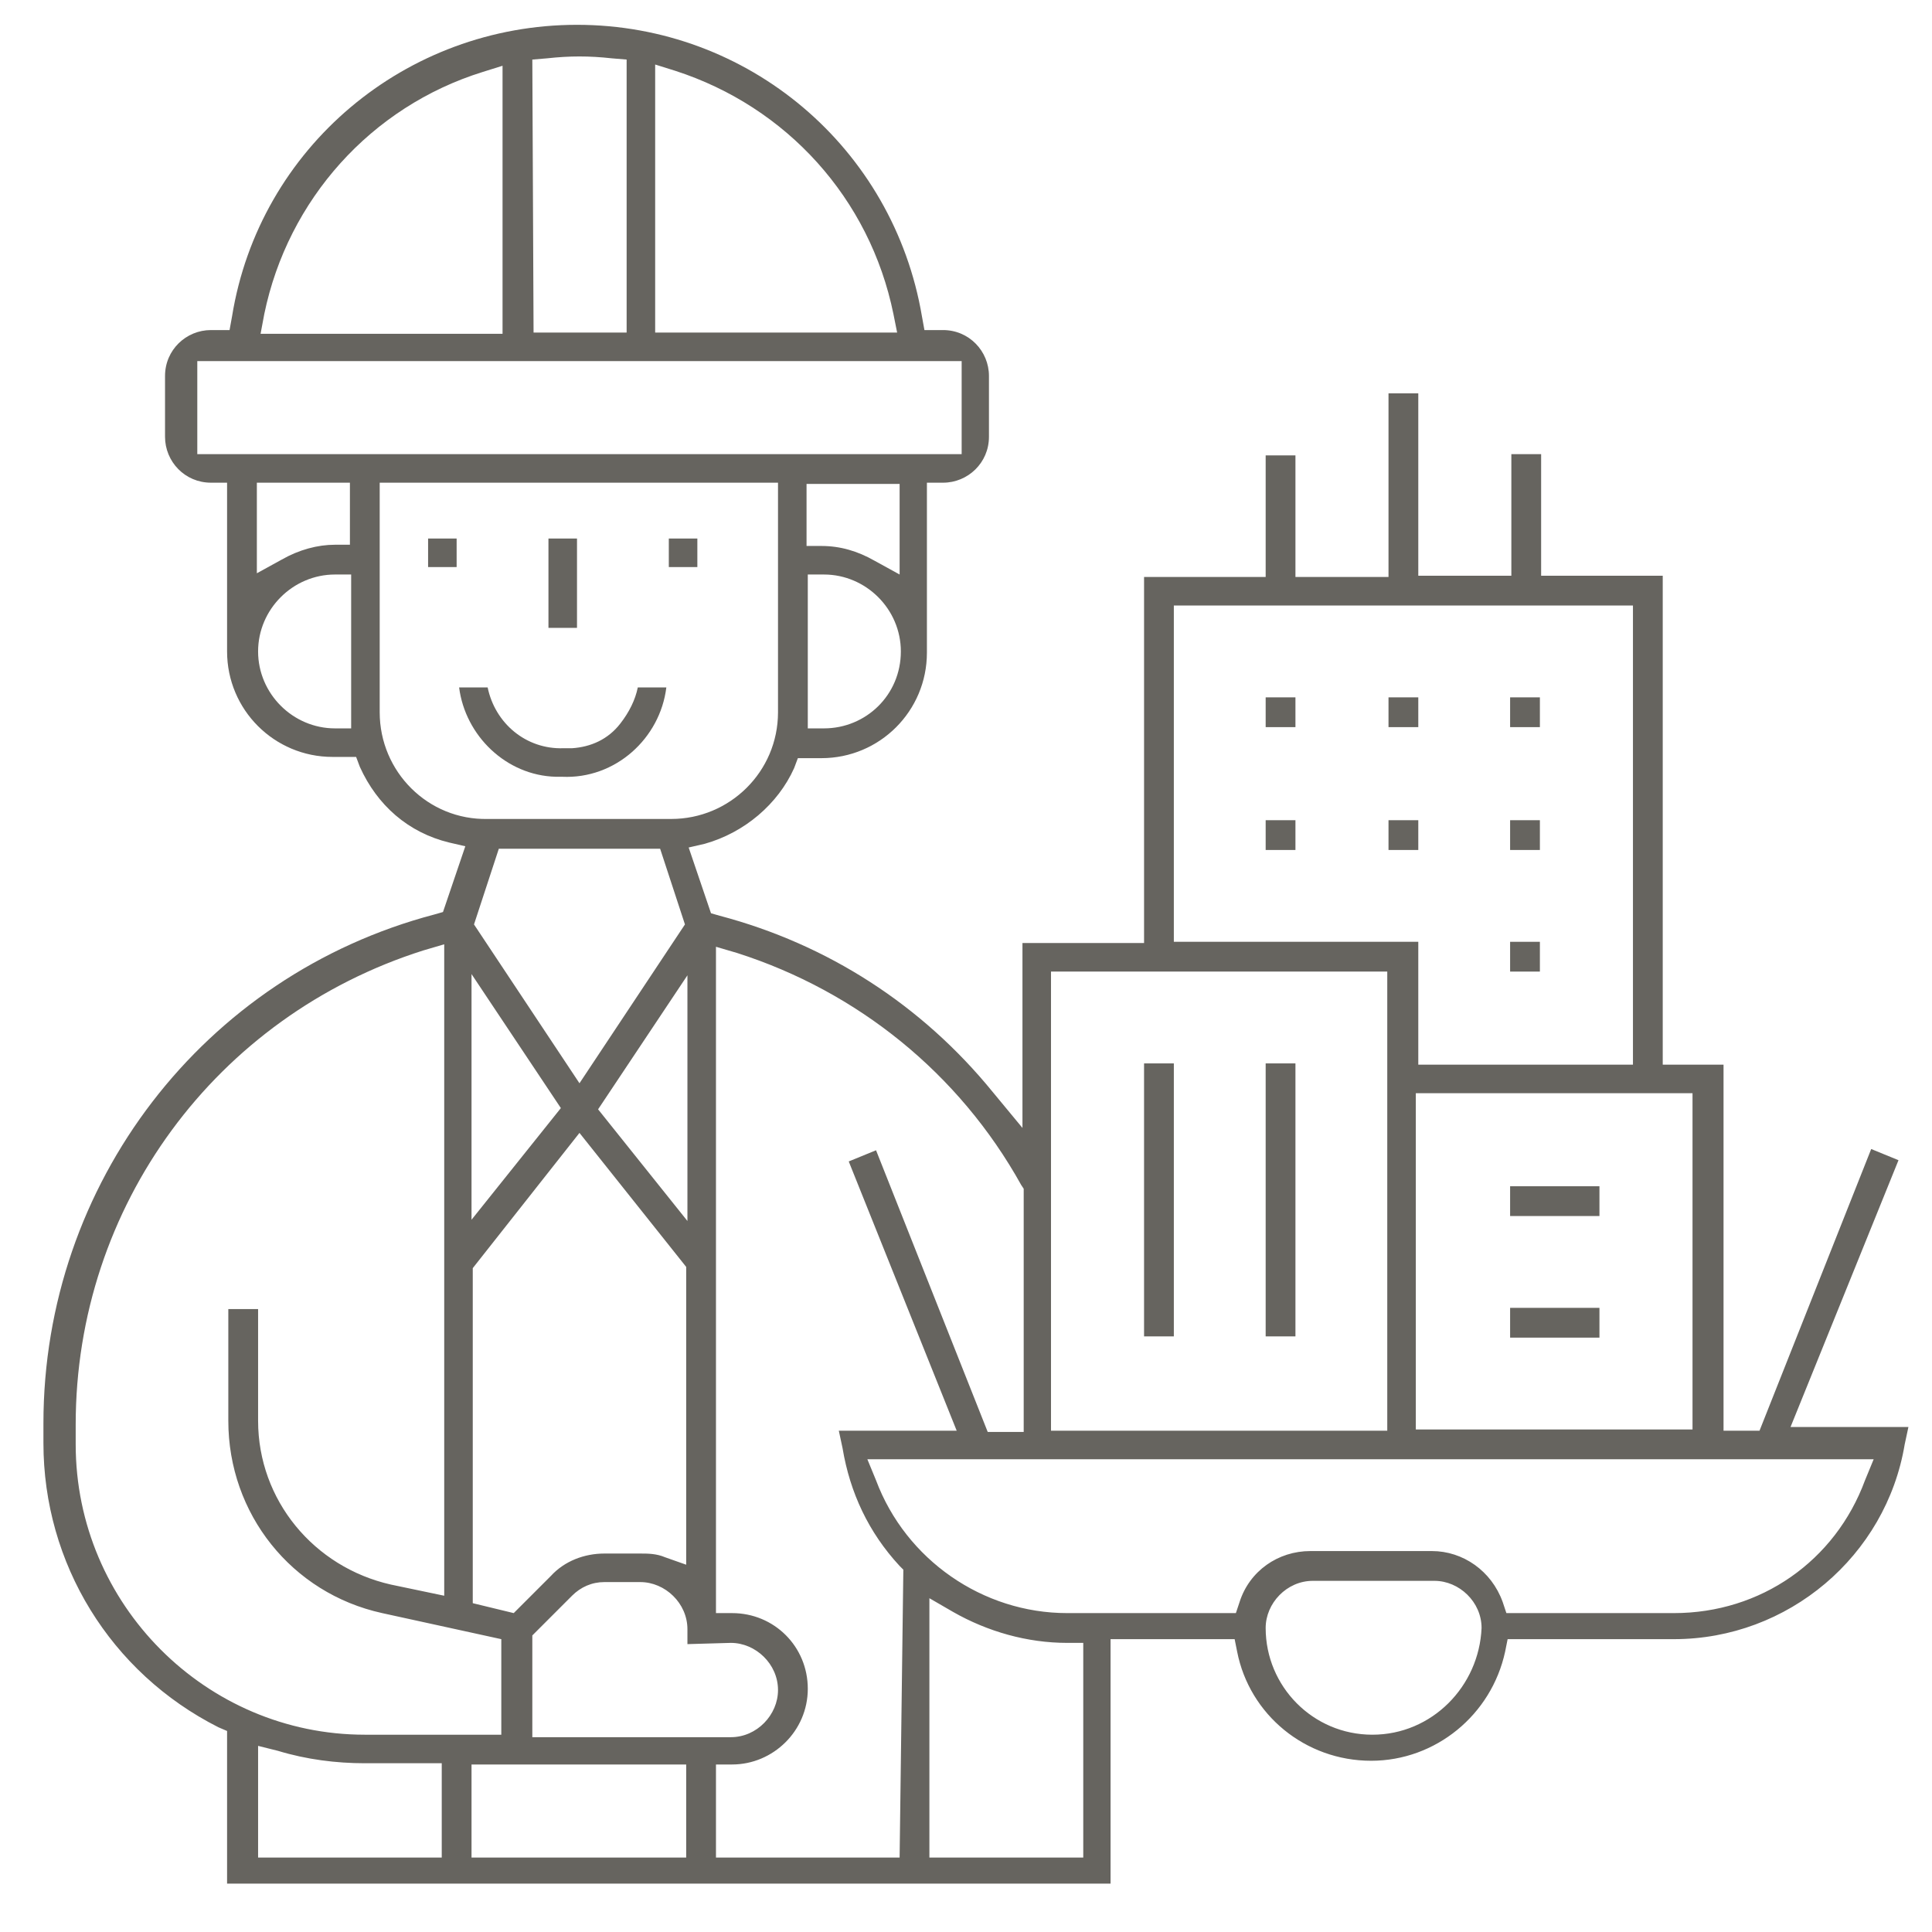
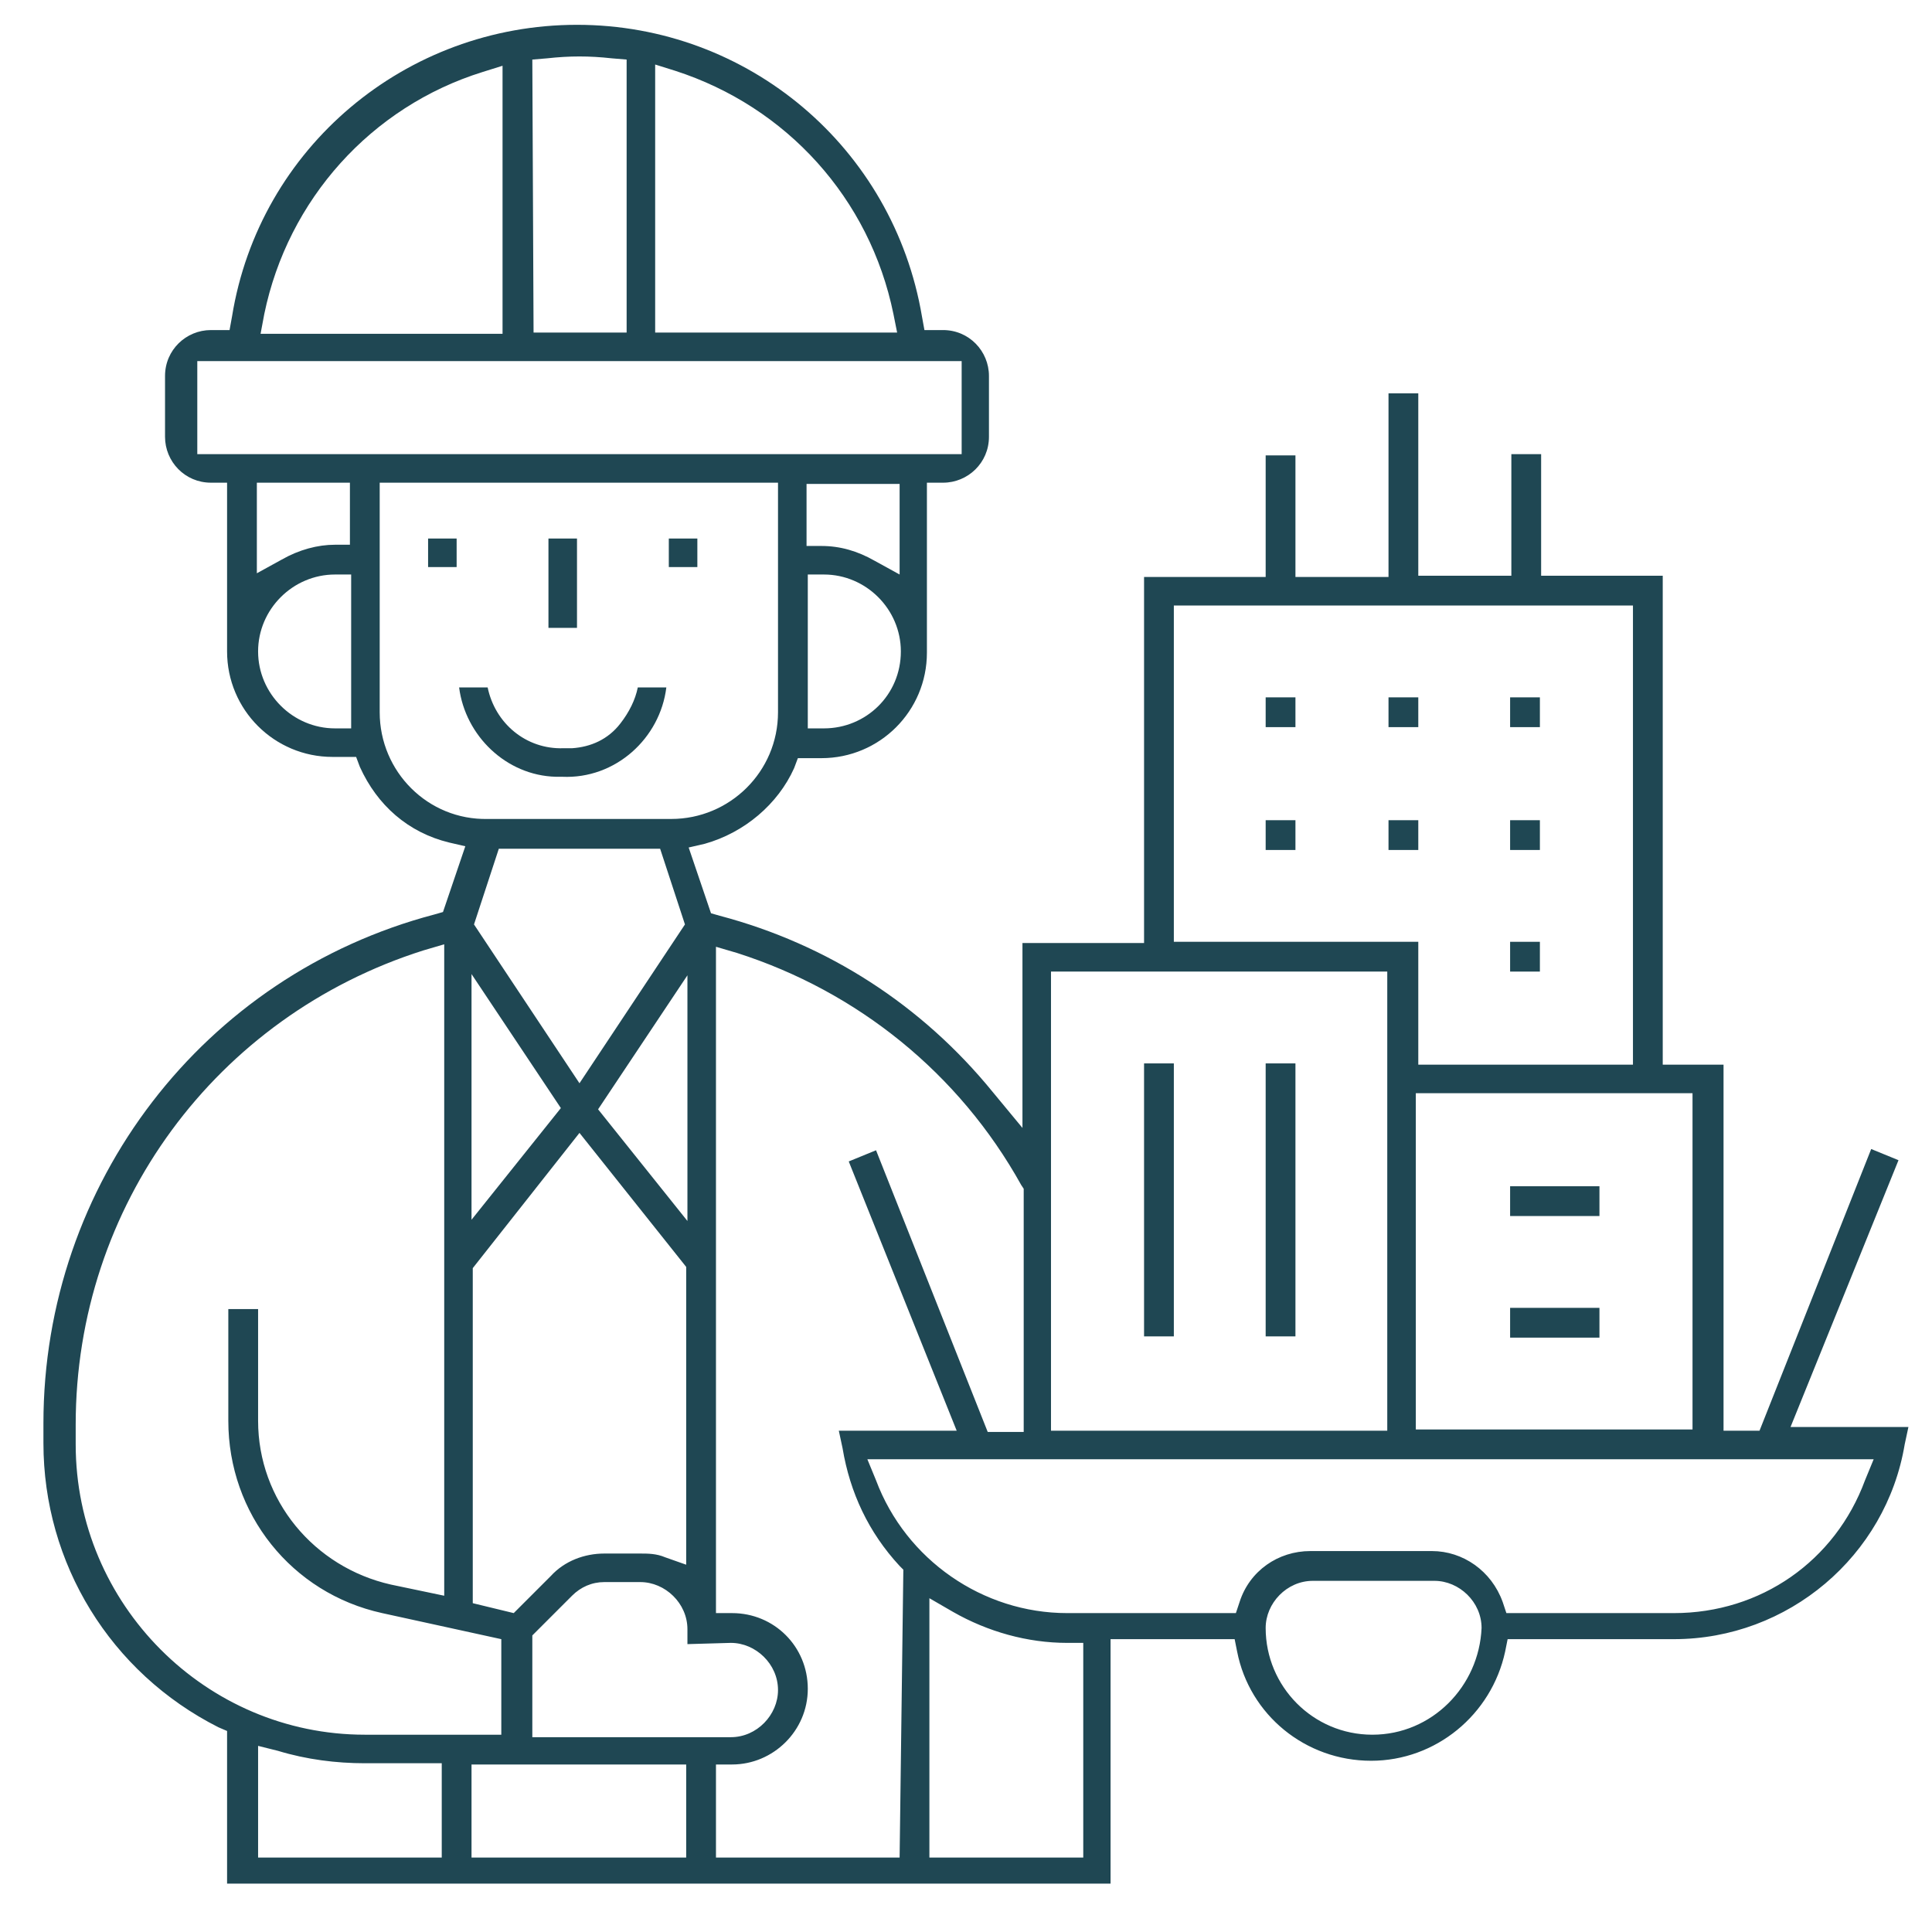
<svg xmlns="http://www.w3.org/2000/svg" version="1.1" id="Calque_1" x="0px" y="0px" viewBox="0 0 155.7 155.7" style="enable-background:new 0 0 155.7 155.7;" xml:space="preserve">
  <style type="text/css">
- 	.st0{fill:#66645f;}
+ 	.st0{fill:#1f4753;}
</style>
  <path class="st0" d="M153,93.5l-2.2-0.9l-9,22.7h-2.9V85.8h-4.9V46.4h-9.8v-9.8h-2.4v9.8h-7.5V31.7h-2.4v14.8h-7.5v-9.8h-2.4v9.8  h-9.8v29.5h-9.8v14.9L80,88c-5.7-7-13.3-11.9-22-14.2l-0.7-0.2l-1.8-5.3l1.3-0.3c3.2-0.9,5.9-3.2,7.2-6.1l0.3-0.8h1.9  c4.7,0,8.5-3.8,8.5-8.5V38.9H76c2,0,3.7-1.6,3.7-3.7v-4.9c0-2-1.6-3.7-3.7-3.7h-1.5l-0.2-1.1C72,11.9,60.3,2,46.5,2  s-25.6,9.9-27.8,23.5l-0.2,1.1H17c-2,0-3.7,1.6-3.7,3.7v4.9c0,2,1.6,3.7,3.7,3.7h1.3v13.6c0,4.7,3.8,8.5,8.5,8.5h1.9l0.3,0.8  c1.4,3.1,3.9,5.3,7.2,6.1l1.3,0.3l-1.8,5.3L35,73.7c-18.6,4.9-31.5,21.7-31.5,41v1.6c0,9.7,5.4,18.5,14.1,22.9l0.7,0.3v12.3h71.2  v-19.7h10l0.2,1c1,5.1,5.5,8.8,10.8,8.8c5.2,0,9.7-3.7,10.8-8.8l0.2-1h13.4c9.2,0,17.1-6.7,18.6-15.7l0.3-1.4h-9.5L153,93.5z   M136.4,88.1v27.1h-22.3V88.1H136.4z M94.6,48.8h37v37h-17.3v-9.9H94.6V48.8z M84.7,78.3h27.1v37H84.7V78.3z M58.9,132.4  c2,0,3.8,1.7,3.8,3.8c0,2-1.7,3.8-3.8,3.8h-16v-8.2l3.2-3.2c0.7-0.7,1.6-1.1,2.6-1.1h2.9c2,0,3.8,1.7,3.8,3.8v1.2L58.9,132.4  L58.9,132.4z M46.7,87.3l-8.5-12.8l2-6.1h13l2,6.1L46.7,87.3z M55.4,78.6v19.8l-7.2-9L55.4,78.6z M45.2,89.3l-7.2,9V78.5L45.2,89.3z   M46.7,91.3l8.6,10.8v24l-1.7-0.6c-0.7-0.3-1.4-0.3-2-0.3h-2.9c-1.6,0-3.2,0.6-4.3,1.8l-3,3l-3.3-0.8v-27L46.7,91.3z M66.4,58.7  h-1.3V46.3h1.3c3.4,0,6.2,2.8,6.2,6.2C72.6,56,69.8,58.7,66.4,58.7z M72.5,46.3l-2-1.1c-1.4-0.8-2.8-1.2-4.3-1.2H65v-5h7.5V46.3z   M52.8,5.2l1.6,0.5C63.4,8.6,70.1,16,72,25.3l0.3,1.5H52.8V5.2z M42.9,4.8l1.2-0.1c1.8-0.2,3.4-0.2,5.2,0l1.2,0.1v22H43L42.9,4.8  L42.9,4.8z M21.3,25.3c1.9-9.2,8.6-16.7,17.6-19.5l1.6-0.5v21.6H21L21.3,25.3z M28.3,58.7H27c-3.4,0-6.2-2.8-6.2-6.2  c0-3.4,2.8-6.2,6.2-6.2h1.3V58.7z M28.3,43.9H27c-1.4,0-2.9,0.4-4.3,1.2l-2,1.1v-7.3h7.5V43.9z M15.9,36.6v-7.5h61.6v7.5H15.9z   M30.6,57.4V38.9h32.1v18.5c0,4.8-3.9,8.6-8.6,8.6H39.3C34.5,66.1,30.6,62.2,30.6,57.4z M6.1,116.4v-1.6c0-17.6,11.3-32.9,28-38.2  l1.7-0.5v52.5l-4.3-0.9c-6.2-1.4-10.7-6.8-10.7-13.2v-9h-2.4v9c0,7.5,5.1,13.9,12.4,15.5l9.6,2.1v7.7H29.4  C16.6,139.8,6.1,129.3,6.1,116.4z M35.7,149.7H20.8v-9l1.6,0.4c2.3,0.7,4.7,1,7,1h6.2V149.7z M55.4,149.7H38v-7.5h17.3V149.7z   M72.5,149.7H57.7v-7.5h1.3c3.3,0,6.1-2.7,6.1-6.1s-2.7-6.1-6.1-6.1h-1.3V76.3l1.7,0.5c9.7,3.1,17.9,9.7,22.9,18.7l0.2,0.3v19.6  h-2.9l-9-22.7l-2.2,0.9l8.7,21.7h-9.5l0.3,1.4c0.6,3.6,2.1,6.8,4.6,9.5l0.3,0.3L72.5,149.7L72.5,149.7z M87.2,149.7H74.9v-20.9  l1.9,1.1c2.8,1.6,6,2.5,9.2,2.5h1.3V149.7z M110.6,139.8c-4.8,0-8.6-3.9-8.6-8.6c0-2,1.7-3.8,3.8-3.8h9.8c2,0,3.8,1.7,3.8,3.8  C119.2,135.9,115.4,139.8,110.6,139.8z M151,117.6l-0.7,1.7c-2.4,6.5-8.4,10.7-15.4,10.7h-13.5l-0.3-0.9c-0.9-2.5-3.2-4.1-5.7-4.1  h-9.8c-2.6,0-4.9,1.6-5.7,4.1l-0.3,0.9H86c-6.8,0-13-4.3-15.4-10.7l-0.7-1.7H151z" />
  <rect x="121.7" y="56.2" class="st0" width="2.4" height="2.4" />
  <rect x="111.9" y="56.2" class="st0" width="2.4" height="2.4" />
  <rect x="102" y="56.2" class="st0" width="2.4" height="2.4" />
  <rect x="121.7" y="66.1" class="st0" width="2.4" height="2.4" />
  <rect x="102" y="66.1" class="st0" width="2.4" height="2.4" />
  <rect x="111.9" y="66.1" class="st0" width="2.4" height="2.4" />
  <rect x="121.7" y="75.9" class="st0" width="2.4" height="2.4" />
  <rect x="92.2" y="85.7" class="st0" width="2.4" height="22" />
  <rect x="102" y="85.7" class="st0" width="2.4" height="22" />
  <rect x="121.7" y="95.6" class="st0" width="7.2" height="2.4" />
  <rect x="121.7" y="105.4" class="st0" width="7.2" height="2.4" />
  <rect x="34.5" y="43.4" class="st0" width="2.3" height="2.3" />
  <rect x="53.9" y="43.4" class="st0" width="2.3" height="2.3" />
  <rect x="44.2" y="43.4" class="st0" width="2.3" height="7.2" />
  <path class="st0" d="M46.1,60.3c-0.3,0-0.4,0-0.7,0c-3,0.1-5.5-2-6.1-4.9H37c0.5,3.9,3.8,7.1,7.8,7.2c0.2,0,0.3,0,0.5,0  c4.3,0.2,7.9-3.1,8.4-7.2h-2.3c-0.2,1-0.7,2-1.4,2.9C49,59.6,47.6,60.2,46.1,60.3z" />
</svg>
